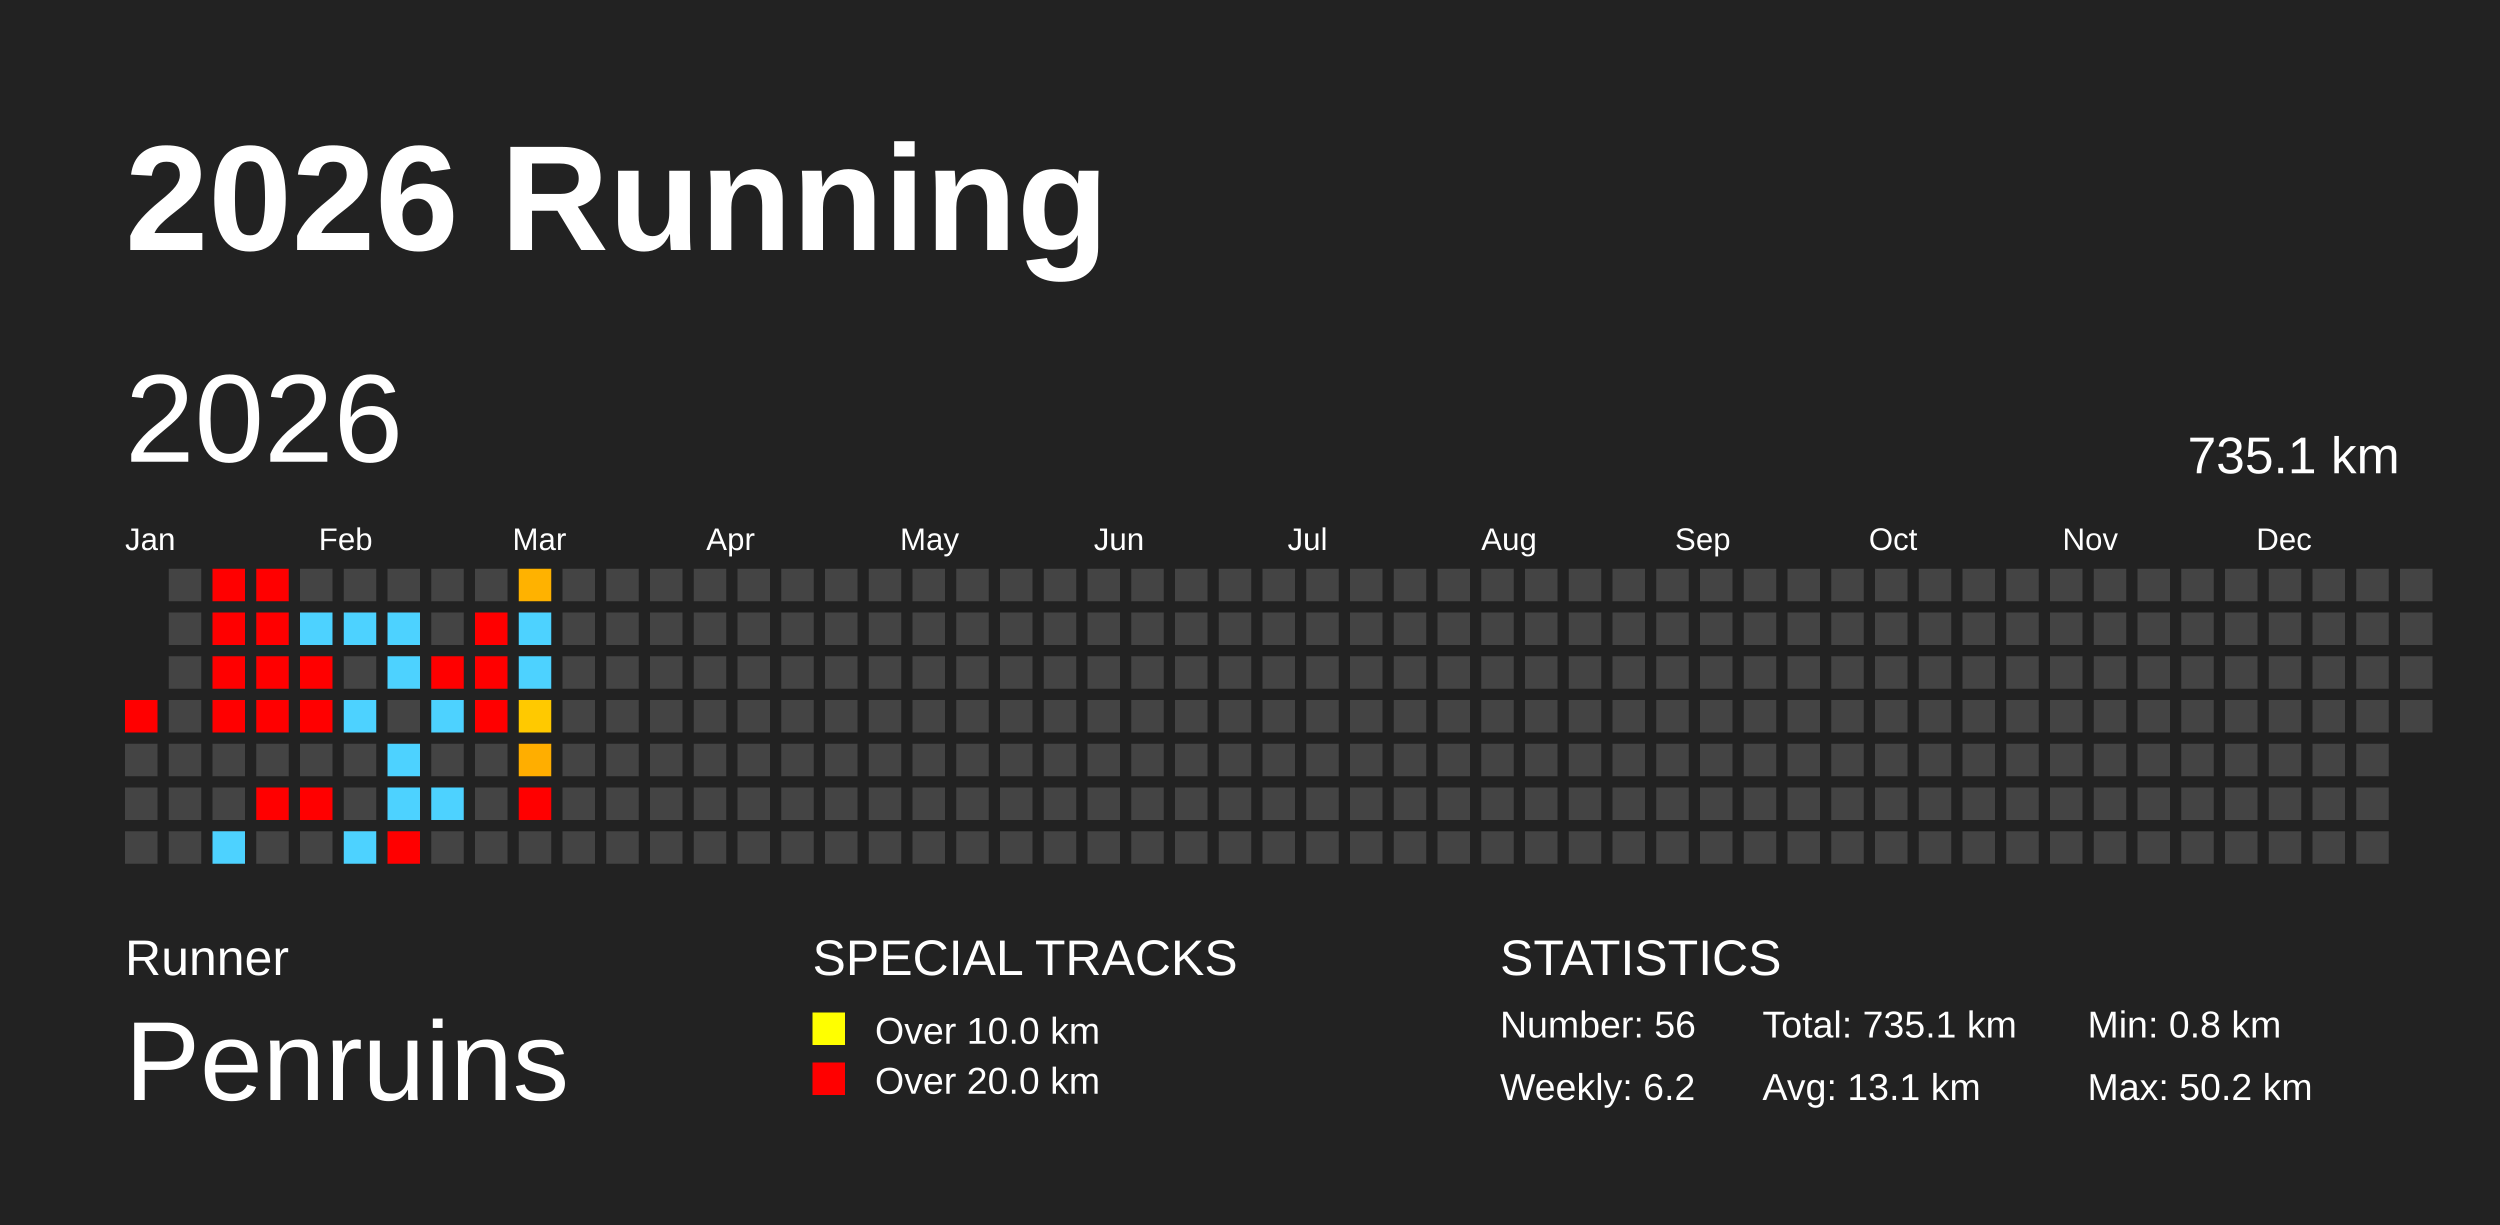
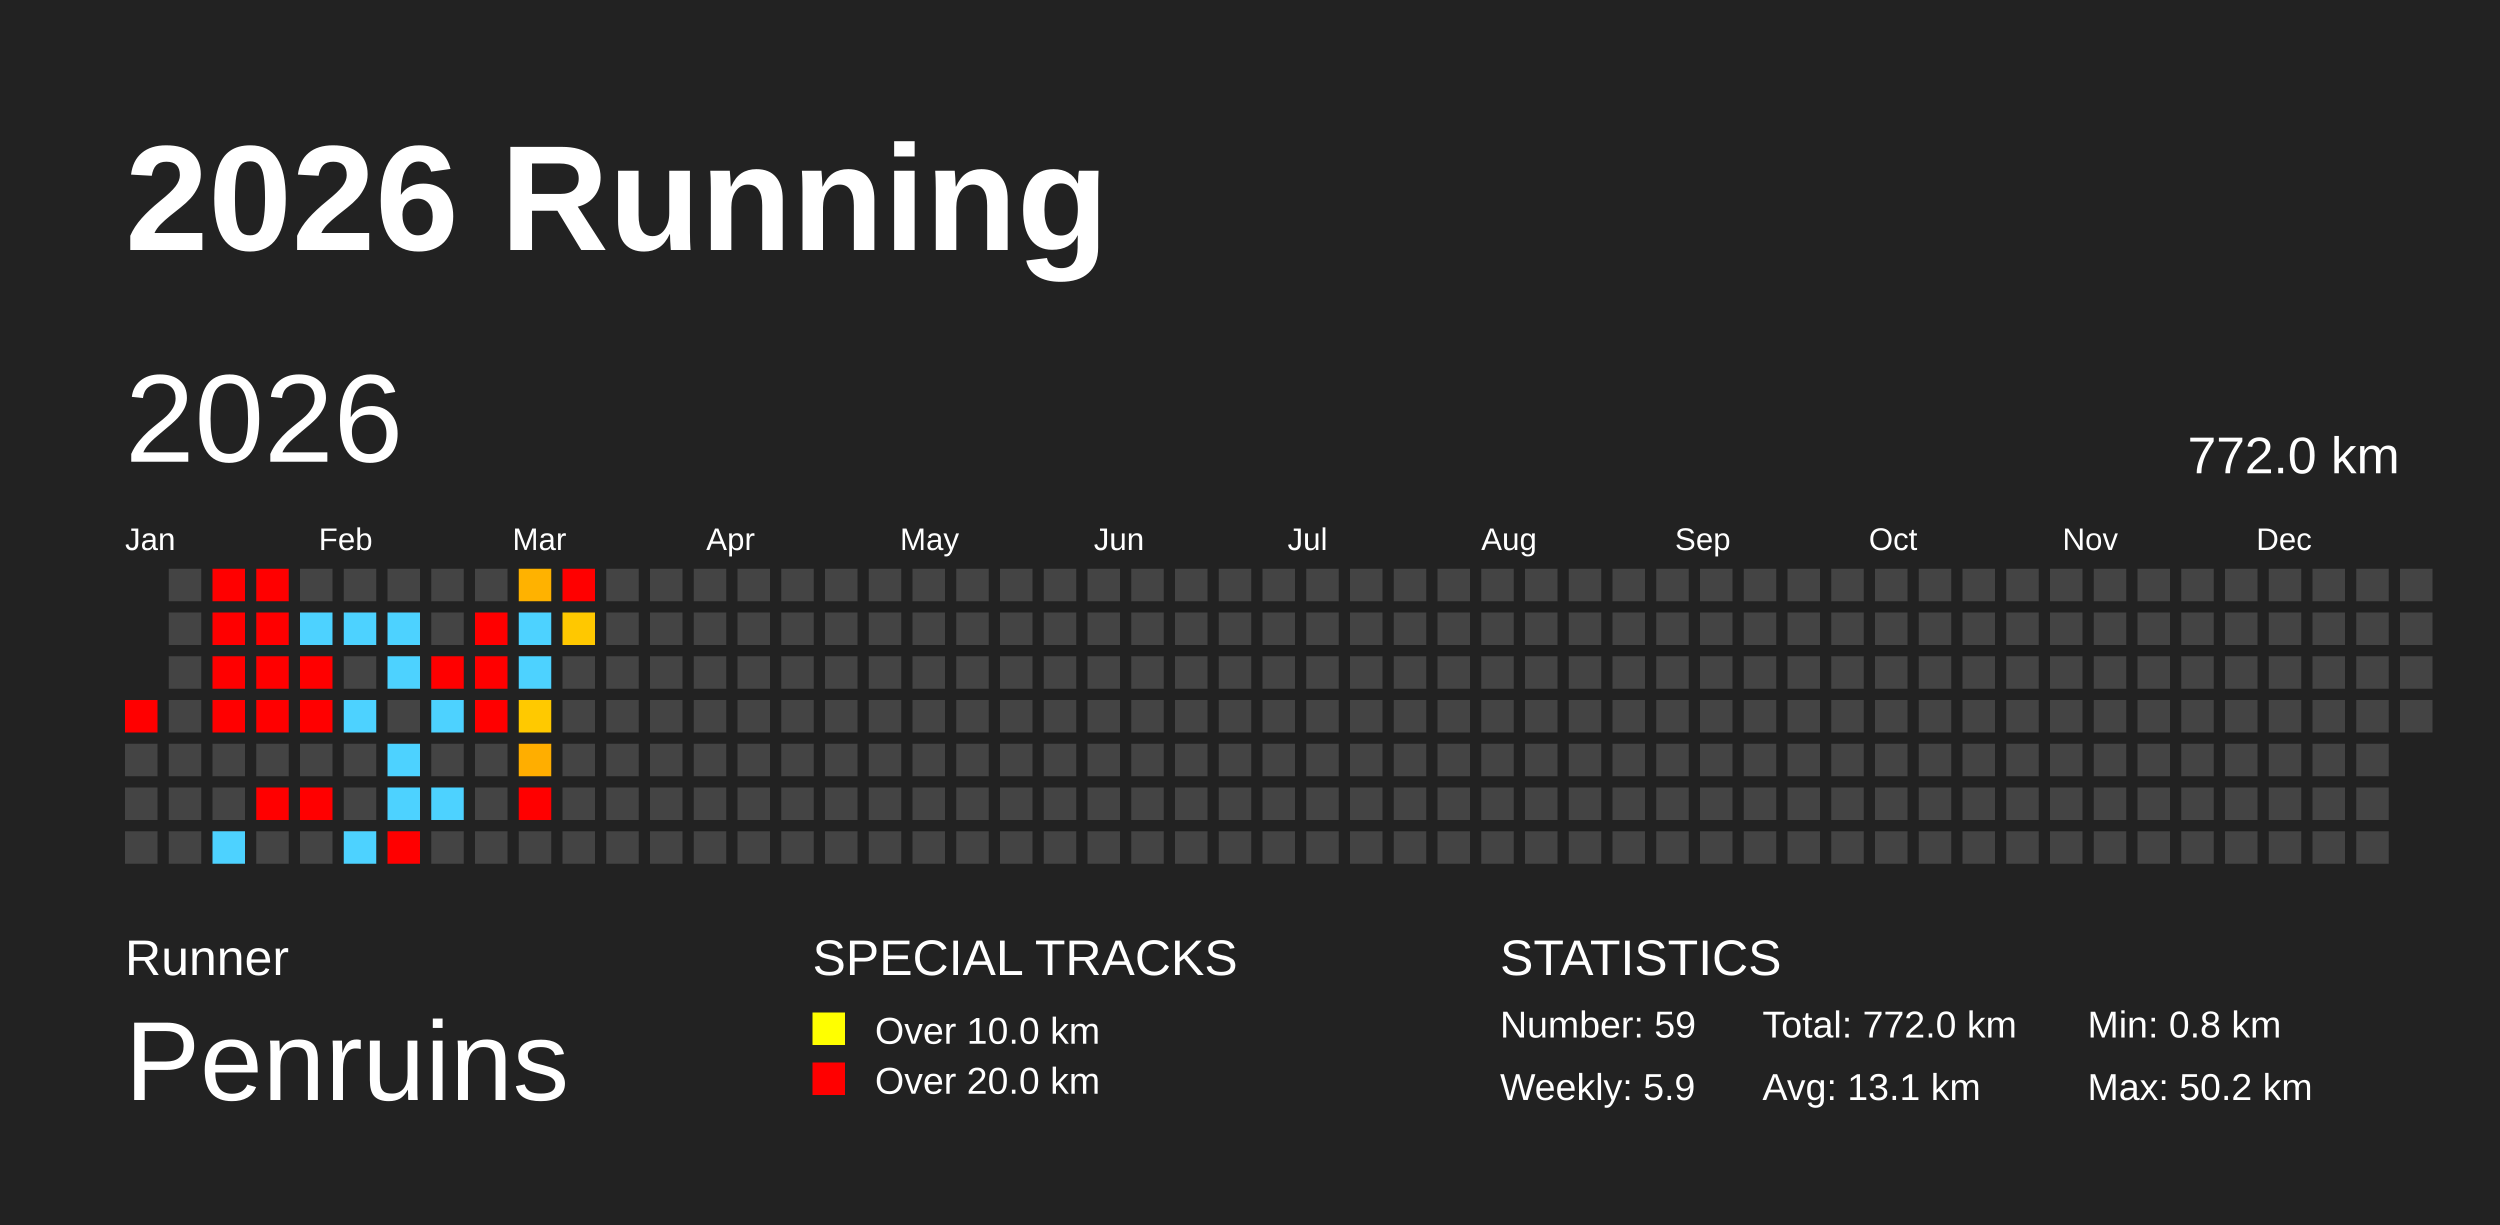
<svg xmlns="http://www.w3.org/2000/svg" baseProfile="full" height="98mm" version="1.1" viewBox="0,0,200,98" width="200mm">
  <defs />
  <rect fill="#222222" height="98" width="200" x="0" y="0" />
  <text fill="#FFFFFF" style="font-size:12px; font-family:Arial; font-weight:bold;" x="10" y="20">2026 Running</text>
  <text fill="#FFFFFF" style="font-size:4px; font-family:Arial" x="10" y="78">Runner</text>
  <text fill="#FFFFFF" style="font-size:9px; font-family:Arial" x="10" y="88">Penruins</text>
  <text fill="#FFFFFF" style="font-size:4px; font-family:Arial" x="65" y="78">SPECIAL TRACKS</text>
  <rect fill="yellow" height="2.6" width="2.6" x="65" y="81" />
  <text fill="#FFFFFF" style="font-size:3px; font-family:Arial" x="70" y="83.5">Over 10.0 km</text>
  <rect fill="red" height="2.6" width="2.6" x="65" y="85" />
  <text fill="#FFFFFF" style="font-size:3px; font-family:Arial" x="70" y="87.5">Over 20.0 km</text>
  <text fill="#FFFFFF" style="font-size:4px; font-family:Arial" x="120" y="78">STATISTICS</text>
-   <text fill="#FFFFFF" style="font-size:3px; font-family:Arial" x="120" y="83">Number: 56</text>
-   <text fill="#FFFFFF" style="font-size:3px; font-family:Arial" x="120" y="88">Weekly: 6.2</text>
-   <text fill="#FFFFFF" style="font-size:3px; font-family:Arial" x="141" y="83">Total: 735.1 km</text>
+   <text fill="#FFFFFF" style="font-size:3px; font-family:Arial" x="120" y="83">Number: 59</text>
+   <text fill="#FFFFFF" style="font-size:3px; font-family:Arial" x="120" y="88">Weekly: 5.9</text>
+   <text fill="#FFFFFF" style="font-size:3px; font-family:Arial" x="141" y="83">Total: 772.0 km</text>
  <text fill="#FFFFFF" style="font-size:3px; font-family:Arial" x="141" y="88">Avg: 13.1 km</text>
  <text fill="#FFFFFF" style="font-size:3px; font-family:Arial" x="167" y="83">Min: 0.8 km</text>
  <text fill="#FFFFFF" style="font-size:3px; font-family:Arial" x="167" y="88">Max: 50.2 km</text>
  <text dominant-baseline="hanging" fill="#FFFFFF" style="font-size:10.0px; font-family:Arial;" x="10" y="30">2026</text>
-   <text dominant-baseline="hanging" fill="#FFFFFF" style="font-size:4.125px; font-family:Arial;" x="175" y="35">735.1 km</text>
+   <text dominant-baseline="hanging" fill="#FFFFFF" style="font-size:4.125px; font-family:Arial;" x="175" y="35">772.0 km</text>
  <text fill="#FFFFFF" style="font-size:2.5px; font-family:Arial" x="10.0" y="44">Jan</text>
  <text fill="#FFFFFF" style="font-size:2.5px; font-family:Arial" x="25.5" y="44">Feb</text>
  <text fill="#FFFFFF" style="font-size:2.5px; font-family:Arial" x="41.0" y="44">Mar</text>
  <text fill="#FFFFFF" style="font-size:2.5px; font-family:Arial" x="56.5" y="44">Apr</text>
  <text fill="#FFFFFF" style="font-size:2.5px; font-family:Arial" x="72.0" y="44">May</text>
  <text fill="#FFFFFF" style="font-size:2.5px; font-family:Arial" x="87.5" y="44">Jun</text>
  <text fill="#FFFFFF" style="font-size:2.5px; font-family:Arial" x="103.0" y="44">Jul</text>
  <text fill="#FFFFFF" style="font-size:2.5px; font-family:Arial" x="118.5" y="44">Aug</text>
  <text fill="#FFFFFF" style="font-size:2.5px; font-family:Arial" x="134.0" y="44">Sep</text>
  <text fill="#FFFFFF" style="font-size:2.5px; font-family:Arial" x="149.5" y="44">Oct</text>
  <text fill="#FFFFFF" style="font-size:2.5px; font-family:Arial" x="165.0" y="44">Nov</text>
  <text fill="#FFFFFF" style="font-size:2.5px; font-family:Arial" x="180.5" y="44">Dec</text>
  <rect fill="red" height="2.6" width="2.6" x="10.0" y="56.0" />
  <rect fill="#444444" height="2.6" width="2.6" x="10.0" y="59.5" />
  <rect fill="#444444" height="2.6" width="2.6" x="10.0" y="63.0" />
  <rect fill="#444444" height="2.6" width="2.6" x="10.0" y="66.5" />
  <rect fill="#444444" height="2.6" width="2.6" x="13.5" y="45.5" />
  <rect fill="#444444" height="2.6" width="2.6" x="13.5" y="49.0" />
  <rect fill="#444444" height="2.6" width="2.6" x="13.5" y="52.5" />
  <rect fill="#444444" height="2.6" width="2.6" x="13.5" y="56.0" />
  <rect fill="#444444" height="2.6" width="2.6" x="13.5" y="59.5" />
  <rect fill="#444444" height="2.6" width="2.6" x="13.5" y="63.0" />
  <rect fill="#444444" height="2.6" width="2.6" x="13.5" y="66.5" />
  <rect fill="red" height="2.6" width="2.6" x="17.0" y="45.5" />
  <rect fill="red" height="2.6" width="2.6" x="17.0" y="49.0" />
  <rect fill="red" height="2.6" width="2.6" x="17.0" y="52.5" />
  <rect fill="red" height="2.6" width="2.6" x="17.0" y="56.0" />
  <rect fill="#444444" height="2.6" width="2.6" x="17.0" y="59.5" />
  <rect fill="#444444" height="2.6" width="2.6" x="17.0" y="63.0" />
  <rect fill="#4dd2ff" height="2.6" width="2.6" x="17.0" y="66.5" />
  <rect fill="red" height="2.6" width="2.6" x="20.5" y="45.5" />
  <rect fill="red" height="2.6" width="2.6" x="20.5" y="49.0" />
  <rect fill="red" height="2.6" width="2.6" x="20.5" y="52.5" />
  <rect fill="red" height="2.6" width="2.6" x="20.5" y="56.0" />
  <rect fill="#444444" height="2.6" width="2.6" x="20.5" y="59.5" />
  <rect fill="red" height="2.6" width="2.6" x="20.5" y="63.0" />
  <rect fill="#444444" height="2.6" width="2.6" x="20.5" y="66.5" />
  <rect fill="#444444" height="2.6" width="2.6" x="24.0" y="45.5" />
  <rect fill="#4dd2ff" height="2.6" width="2.6" x="24.0" y="49.0" />
  <rect fill="red" height="2.6" width="2.6" x="24.0" y="52.5" />
  <rect fill="red" height="2.6" width="2.6" x="24.0" y="56.0" />
  <rect fill="#444444" height="2.6" width="2.6" x="24.0" y="59.5" />
  <rect fill="red" height="2.6" width="2.6" x="24.0" y="63.0" />
  <rect fill="#444444" height="2.6" width="2.6" x="24.0" y="66.5" />
  <rect fill="#444444" height="2.6" width="2.6" x="27.5" y="45.5" />
  <rect fill="#4dd2ff" height="2.6" width="2.6" x="27.5" y="49.0" />
  <rect fill="#444444" height="2.6" width="2.6" x="27.5" y="52.5" />
  <rect fill="#4dd2ff" height="2.6" width="2.6" x="27.5" y="56.0" />
  <rect fill="#444444" height="2.6" width="2.6" x="27.5" y="59.5" />
  <rect fill="#444444" height="2.6" width="2.6" x="27.5" y="63.0" />
  <rect fill="#4dd2ff" height="2.6" width="2.6" x="27.5" y="66.5" />
  <rect fill="#444444" height="2.6" width="2.6" x="31.0" y="45.5" />
  <rect fill="#4dd2ff" height="2.6" width="2.6" x="31.0" y="49.0" />
  <rect fill="#4dd2ff" height="2.6" width="2.6" x="31.0" y="52.5" />
  <rect fill="#444444" height="2.6" width="2.6" x="31.0" y="56.0" />
  <rect fill="#4dd2ff" height="2.6" width="2.6" x="31.0" y="59.5" />
  <rect fill="#4dd2ff" height="2.6" width="2.6" x="31.0" y="63.0" />
  <rect fill="red" height="2.6" width="2.6" x="31.0" y="66.5" />
  <rect fill="#444444" height="2.6" width="2.6" x="34.5" y="45.5" />
  <rect fill="#444444" height="2.6" width="2.6" x="34.5" y="49.0" />
  <rect fill="red" height="2.6" width="2.6" x="34.5" y="52.5" />
  <rect fill="#4dd2ff" height="2.6" width="2.6" x="34.5" y="56.0" />
  <rect fill="#444444" height="2.6" width="2.6" x="34.5" y="59.5" />
  <rect fill="#4dd2ff" height="2.6" width="2.6" x="34.5" y="63.0" />
  <rect fill="#444444" height="2.6" width="2.6" x="34.5" y="66.5" />
  <rect fill="#444444" height="2.6" width="2.6" x="38.0" y="45.5" />
  <rect fill="red" height="2.6" width="2.6" x="38.0" y="49.0" />
  <rect fill="red" height="2.6" width="2.6" x="38.0" y="52.5" />
  <rect fill="red" height="2.6" width="2.6" x="38.0" y="56.0" />
  <rect fill="#444444" height="2.6" width="2.6" x="38.0" y="59.5" />
  <rect fill="#444444" height="2.6" width="2.6" x="38.0" y="63.0" />
  <rect fill="#444444" height="2.6" width="2.6" x="38.0" y="66.5" />
  <rect fill="#ffb200" height="2.6" width="2.6" x="41.5" y="45.5" />
  <rect fill="#4dd2ff" height="2.6" width="2.6" x="41.5" y="49.0" />
  <rect fill="#4dd2ff" height="2.6" width="2.6" x="41.5" y="52.5" />
  <rect fill="#ffc900" height="2.6" width="2.6" x="41.5" y="56.0" />
  <rect fill="#ffae00" height="2.6" width="2.6" x="41.5" y="59.5" />
  <rect fill="red" height="2.6" width="2.6" x="41.5" y="63.0" />
  <rect fill="#444444" height="2.6" width="2.6" x="41.5" y="66.5" />
-   <rect fill="#444444" height="2.6" width="2.6" x="45.0" y="45.5" />
-   <rect fill="#444444" height="2.6" width="2.6" x="45.0" y="49.0" />
+   <rect fill="red" height="2.6" width="2.6" x="45.0" y="45.5" />
+   <rect fill="#ffc800" height="2.6" width="2.6" x="45.0" y="49.0" />
  <rect fill="#444444" height="2.6" width="2.6" x="45.0" y="52.5" />
  <rect fill="#444444" height="2.6" width="2.6" x="45.0" y="56.0" />
  <rect fill="#444444" height="2.6" width="2.6" x="45.0" y="59.5" />
  <rect fill="#444444" height="2.6" width="2.6" x="45.0" y="63.0" />
  <rect fill="#444444" height="2.6" width="2.6" x="45.0" y="66.5" />
  <rect fill="#444444" height="2.6" width="2.6" x="48.5" y="45.5" />
  <rect fill="#444444" height="2.6" width="2.6" x="48.5" y="49.0" />
  <rect fill="#444444" height="2.6" width="2.6" x="48.5" y="52.5" />
  <rect fill="#444444" height="2.6" width="2.6" x="48.5" y="56.0" />
  <rect fill="#444444" height="2.6" width="2.6" x="48.5" y="59.5" />
  <rect fill="#444444" height="2.6" width="2.6" x="48.5" y="63.0" />
  <rect fill="#444444" height="2.6" width="2.6" x="48.5" y="66.5" />
  <rect fill="#444444" height="2.6" width="2.6" x="52.0" y="45.5" />
  <rect fill="#444444" height="2.6" width="2.6" x="52.0" y="49.0" />
  <rect fill="#444444" height="2.6" width="2.6" x="52.0" y="52.5" />
  <rect fill="#444444" height="2.6" width="2.6" x="52.0" y="56.0" />
  <rect fill="#444444" height="2.6" width="2.6" x="52.0" y="59.5" />
  <rect fill="#444444" height="2.6" width="2.6" x="52.0" y="63.0" />
  <rect fill="#444444" height="2.6" width="2.6" x="52.0" y="66.5" />
  <rect fill="#444444" height="2.6" width="2.6" x="55.5" y="45.5" />
  <rect fill="#444444" height="2.6" width="2.6" x="55.5" y="49.0" />
  <rect fill="#444444" height="2.6" width="2.6" x="55.5" y="52.5" />
  <rect fill="#444444" height="2.6" width="2.6" x="55.5" y="56.0" />
  <rect fill="#444444" height="2.6" width="2.6" x="55.5" y="59.5" />
  <rect fill="#444444" height="2.6" width="2.6" x="55.5" y="63.0" />
  <rect fill="#444444" height="2.6" width="2.6" x="55.5" y="66.5" />
  <rect fill="#444444" height="2.6" width="2.6" x="59.0" y="45.5" />
  <rect fill="#444444" height="2.6" width="2.6" x="59.0" y="49.0" />
  <rect fill="#444444" height="2.6" width="2.6" x="59.0" y="52.5" />
  <rect fill="#444444" height="2.6" width="2.6" x="59.0" y="56.0" />
  <rect fill="#444444" height="2.6" width="2.6" x="59.0" y="59.5" />
  <rect fill="#444444" height="2.6" width="2.6" x="59.0" y="63.0" />
  <rect fill="#444444" height="2.6" width="2.6" x="59.0" y="66.5" />
  <rect fill="#444444" height="2.6" width="2.6" x="62.5" y="45.5" />
  <rect fill="#444444" height="2.6" width="2.6" x="62.5" y="49.0" />
  <rect fill="#444444" height="2.6" width="2.6" x="62.5" y="52.5" />
  <rect fill="#444444" height="2.6" width="2.6" x="62.5" y="56.0" />
  <rect fill="#444444" height="2.6" width="2.6" x="62.5" y="59.5" />
  <rect fill="#444444" height="2.6" width="2.6" x="62.5" y="63.0" />
  <rect fill="#444444" height="2.6" width="2.6" x="62.5" y="66.5" />
  <rect fill="#444444" height="2.6" width="2.6" x="66.0" y="45.5" />
  <rect fill="#444444" height="2.6" width="2.6" x="66.0" y="49.0" />
  <rect fill="#444444" height="2.6" width="2.6" x="66.0" y="52.5" />
  <rect fill="#444444" height="2.6" width="2.6" x="66.0" y="56.0" />
  <rect fill="#444444" height="2.6" width="2.6" x="66.0" y="59.5" />
  <rect fill="#444444" height="2.6" width="2.6" x="66.0" y="63.0" />
  <rect fill="#444444" height="2.6" width="2.6" x="66.0" y="66.5" />
  <rect fill="#444444" height="2.6" width="2.6" x="69.5" y="45.5" />
  <rect fill="#444444" height="2.6" width="2.6" x="69.5" y="49.0" />
  <rect fill="#444444" height="2.6" width="2.6" x="69.5" y="52.5" />
  <rect fill="#444444" height="2.6" width="2.6" x="69.5" y="56.0" />
  <rect fill="#444444" height="2.6" width="2.6" x="69.5" y="59.5" />
  <rect fill="#444444" height="2.6" width="2.6" x="69.5" y="63.0" />
  <rect fill="#444444" height="2.6" width="2.6" x="69.5" y="66.5" />
  <rect fill="#444444" height="2.6" width="2.6" x="73.0" y="45.5" />
  <rect fill="#444444" height="2.6" width="2.6" x="73.0" y="49.0" />
  <rect fill="#444444" height="2.6" width="2.6" x="73.0" y="52.5" />
  <rect fill="#444444" height="2.6" width="2.6" x="73.0" y="56.0" />
  <rect fill="#444444" height="2.6" width="2.6" x="73.0" y="59.5" />
  <rect fill="#444444" height="2.6" width="2.6" x="73.0" y="63.0" />
  <rect fill="#444444" height="2.6" width="2.6" x="73.0" y="66.5" />
  <rect fill="#444444" height="2.6" width="2.6" x="76.5" y="45.5" />
  <rect fill="#444444" height="2.6" width="2.6" x="76.5" y="49.0" />
  <rect fill="#444444" height="2.6" width="2.6" x="76.5" y="52.5" />
  <rect fill="#444444" height="2.6" width="2.6" x="76.5" y="56.0" />
  <rect fill="#444444" height="2.6" width="2.6" x="76.5" y="59.5" />
  <rect fill="#444444" height="2.6" width="2.6" x="76.5" y="63.0" />
  <rect fill="#444444" height="2.6" width="2.6" x="76.5" y="66.5" />
  <rect fill="#444444" height="2.6" width="2.6" x="80.0" y="45.5" />
  <rect fill="#444444" height="2.6" width="2.6" x="80.0" y="49.0" />
  <rect fill="#444444" height="2.6" width="2.6" x="80.0" y="52.5" />
  <rect fill="#444444" height="2.6" width="2.6" x="80.0" y="56.0" />
  <rect fill="#444444" height="2.6" width="2.6" x="80.0" y="59.5" />
  <rect fill="#444444" height="2.6" width="2.6" x="80.0" y="63.0" />
  <rect fill="#444444" height="2.6" width="2.6" x="80.0" y="66.5" />
  <rect fill="#444444" height="2.6" width="2.6" x="83.5" y="45.5" />
  <rect fill="#444444" height="2.6" width="2.6" x="83.5" y="49.0" />
  <rect fill="#444444" height="2.6" width="2.6" x="83.5" y="52.5" />
  <rect fill="#444444" height="2.6" width="2.6" x="83.5" y="56.0" />
  <rect fill="#444444" height="2.6" width="2.6" x="83.5" y="59.5" />
  <rect fill="#444444" height="2.6" width="2.6" x="83.5" y="63.0" />
  <rect fill="#444444" height="2.6" width="2.6" x="83.5" y="66.5" />
  <rect fill="#444444" height="2.6" width="2.6" x="87.0" y="45.5" />
  <rect fill="#444444" height="2.6" width="2.6" x="87.0" y="49.0" />
  <rect fill="#444444" height="2.6" width="2.6" x="87.0" y="52.5" />
  <rect fill="#444444" height="2.6" width="2.6" x="87.0" y="56.0" />
  <rect fill="#444444" height="2.6" width="2.6" x="87.0" y="59.5" />
  <rect fill="#444444" height="2.6" width="2.6" x="87.0" y="63.0" />
  <rect fill="#444444" height="2.6" width="2.6" x="87.0" y="66.5" />
  <rect fill="#444444" height="2.6" width="2.6" x="90.5" y="45.5" />
  <rect fill="#444444" height="2.6" width="2.6" x="90.5" y="49.0" />
  <rect fill="#444444" height="2.6" width="2.6" x="90.5" y="52.5" />
  <rect fill="#444444" height="2.6" width="2.6" x="90.5" y="56.0" />
  <rect fill="#444444" height="2.6" width="2.6" x="90.5" y="59.5" />
  <rect fill="#444444" height="2.6" width="2.6" x="90.5" y="63.0" />
  <rect fill="#444444" height="2.6" width="2.6" x="90.5" y="66.5" />
  <rect fill="#444444" height="2.6" width="2.6" x="94.0" y="45.5" />
  <rect fill="#444444" height="2.6" width="2.6" x="94.0" y="49.0" />
  <rect fill="#444444" height="2.6" width="2.6" x="94.0" y="52.5" />
  <rect fill="#444444" height="2.6" width="2.6" x="94.0" y="56.0" />
  <rect fill="#444444" height="2.6" width="2.6" x="94.0" y="59.5" />
  <rect fill="#444444" height="2.6" width="2.6" x="94.0" y="63.0" />
  <rect fill="#444444" height="2.6" width="2.6" x="94.0" y="66.5" />
  <rect fill="#444444" height="2.6" width="2.6" x="97.5" y="45.5" />
  <rect fill="#444444" height="2.6" width="2.6" x="97.5" y="49.0" />
  <rect fill="#444444" height="2.6" width="2.6" x="97.5" y="52.5" />
  <rect fill="#444444" height="2.6" width="2.6" x="97.5" y="56.0" />
  <rect fill="#444444" height="2.6" width="2.6" x="97.5" y="59.5" />
  <rect fill="#444444" height="2.6" width="2.6" x="97.5" y="63.0" />
  <rect fill="#444444" height="2.6" width="2.6" x="97.5" y="66.5" />
  <rect fill="#444444" height="2.6" width="2.6" x="101.0" y="45.5" />
  <rect fill="#444444" height="2.6" width="2.6" x="101.0" y="49.0" />
  <rect fill="#444444" height="2.6" width="2.6" x="101.0" y="52.5" />
  <rect fill="#444444" height="2.6" width="2.6" x="101.0" y="56.0" />
  <rect fill="#444444" height="2.6" width="2.6" x="101.0" y="59.5" />
  <rect fill="#444444" height="2.6" width="2.6" x="101.0" y="63.0" />
  <rect fill="#444444" height="2.6" width="2.6" x="101.0" y="66.5" />
  <rect fill="#444444" height="2.6" width="2.6" x="104.5" y="45.5" />
  <rect fill="#444444" height="2.6" width="2.6" x="104.5" y="49.0" />
  <rect fill="#444444" height="2.6" width="2.6" x="104.5" y="52.5" />
  <rect fill="#444444" height="2.6" width="2.6" x="104.5" y="56.0" />
  <rect fill="#444444" height="2.6" width="2.6" x="104.5" y="59.5" />
  <rect fill="#444444" height="2.6" width="2.6" x="104.5" y="63.0" />
  <rect fill="#444444" height="2.6" width="2.6" x="104.5" y="66.5" />
  <rect fill="#444444" height="2.6" width="2.6" x="108.0" y="45.5" />
  <rect fill="#444444" height="2.6" width="2.6" x="108.0" y="49.0" />
  <rect fill="#444444" height="2.6" width="2.6" x="108.0" y="52.5" />
  <rect fill="#444444" height="2.6" width="2.6" x="108.0" y="56.0" />
  <rect fill="#444444" height="2.6" width="2.6" x="108.0" y="59.5" />
  <rect fill="#444444" height="2.6" width="2.6" x="108.0" y="63.0" />
  <rect fill="#444444" height="2.6" width="2.6" x="108.0" y="66.5" />
  <rect fill="#444444" height="2.6" width="2.6" x="111.5" y="45.5" />
  <rect fill="#444444" height="2.6" width="2.6" x="111.5" y="49.0" />
  <rect fill="#444444" height="2.6" width="2.6" x="111.5" y="52.5" />
  <rect fill="#444444" height="2.6" width="2.6" x="111.5" y="56.0" />
  <rect fill="#444444" height="2.6" width="2.6" x="111.5" y="59.5" />
  <rect fill="#444444" height="2.6" width="2.6" x="111.5" y="63.0" />
  <rect fill="#444444" height="2.6" width="2.6" x="111.5" y="66.5" />
  <rect fill="#444444" height="2.6" width="2.6" x="115.0" y="45.5" />
  <rect fill="#444444" height="2.6" width="2.6" x="115.0" y="49.0" />
  <rect fill="#444444" height="2.6" width="2.6" x="115.0" y="52.5" />
  <rect fill="#444444" height="2.6" width="2.6" x="115.0" y="56.0" />
  <rect fill="#444444" height="2.6" width="2.6" x="115.0" y="59.5" />
  <rect fill="#444444" height="2.6" width="2.6" x="115.0" y="63.0" />
  <rect fill="#444444" height="2.6" width="2.6" x="115.0" y="66.5" />
  <rect fill="#444444" height="2.6" width="2.6" x="118.5" y="45.5" />
  <rect fill="#444444" height="2.6" width="2.6" x="118.5" y="49.0" />
  <rect fill="#444444" height="2.6" width="2.6" x="118.5" y="52.5" />
  <rect fill="#444444" height="2.6" width="2.6" x="118.5" y="56.0" />
  <rect fill="#444444" height="2.6" width="2.6" x="118.5" y="59.5" />
  <rect fill="#444444" height="2.6" width="2.6" x="118.5" y="63.0" />
  <rect fill="#444444" height="2.6" width="2.6" x="118.5" y="66.5" />
  <rect fill="#444444" height="2.6" width="2.6" x="122.0" y="45.5" />
  <rect fill="#444444" height="2.6" width="2.6" x="122.0" y="49.0" />
  <rect fill="#444444" height="2.6" width="2.6" x="122.0" y="52.5" />
  <rect fill="#444444" height="2.6" width="2.6" x="122.0" y="56.0" />
  <rect fill="#444444" height="2.6" width="2.6" x="122.0" y="59.5" />
  <rect fill="#444444" height="2.6" width="2.6" x="122.0" y="63.0" />
  <rect fill="#444444" height="2.6" width="2.6" x="122.0" y="66.5" />
  <rect fill="#444444" height="2.6" width="2.6" x="125.5" y="45.5" />
  <rect fill="#444444" height="2.6" width="2.6" x="125.5" y="49.0" />
  <rect fill="#444444" height="2.6" width="2.6" x="125.5" y="52.5" />
  <rect fill="#444444" height="2.6" width="2.6" x="125.5" y="56.0" />
  <rect fill="#444444" height="2.6" width="2.6" x="125.5" y="59.5" />
  <rect fill="#444444" height="2.6" width="2.6" x="125.5" y="63.0" />
  <rect fill="#444444" height="2.6" width="2.6" x="125.5" y="66.5" />
  <rect fill="#444444" height="2.6" width="2.6" x="129.0" y="45.5" />
  <rect fill="#444444" height="2.6" width="2.6" x="129.0" y="49.0" />
  <rect fill="#444444" height="2.6" width="2.6" x="129.0" y="52.5" />
  <rect fill="#444444" height="2.6" width="2.6" x="129.0" y="56.0" />
  <rect fill="#444444" height="2.6" width="2.6" x="129.0" y="59.5" />
  <rect fill="#444444" height="2.6" width="2.6" x="129.0" y="63.0" />
  <rect fill="#444444" height="2.6" width="2.6" x="129.0" y="66.5" />
  <rect fill="#444444" height="2.6" width="2.6" x="132.5" y="45.5" />
  <rect fill="#444444" height="2.6" width="2.6" x="132.5" y="49.0" />
  <rect fill="#444444" height="2.6" width="2.6" x="132.5" y="52.5" />
  <rect fill="#444444" height="2.6" width="2.6" x="132.5" y="56.0" />
  <rect fill="#444444" height="2.6" width="2.6" x="132.5" y="59.5" />
  <rect fill="#444444" height="2.6" width="2.6" x="132.5" y="63.0" />
  <rect fill="#444444" height="2.6" width="2.6" x="132.5" y="66.5" />
  <rect fill="#444444" height="2.6" width="2.6" x="136.0" y="45.5" />
  <rect fill="#444444" height="2.6" width="2.6" x="136.0" y="49.0" />
  <rect fill="#444444" height="2.6" width="2.6" x="136.0" y="52.5" />
  <rect fill="#444444" height="2.6" width="2.6" x="136.0" y="56.0" />
  <rect fill="#444444" height="2.6" width="2.6" x="136.0" y="59.5" />
  <rect fill="#444444" height="2.6" width="2.6" x="136.0" y="63.0" />
  <rect fill="#444444" height="2.6" width="2.6" x="136.0" y="66.5" />
  <rect fill="#444444" height="2.6" width="2.6" x="139.5" y="45.5" />
  <rect fill="#444444" height="2.6" width="2.6" x="139.5" y="49.0" />
  <rect fill="#444444" height="2.6" width="2.6" x="139.5" y="52.5" />
  <rect fill="#444444" height="2.6" width="2.6" x="139.5" y="56.0" />
  <rect fill="#444444" height="2.6" width="2.6" x="139.5" y="59.5" />
  <rect fill="#444444" height="2.6" width="2.6" x="139.5" y="63.0" />
  <rect fill="#444444" height="2.6" width="2.6" x="139.5" y="66.5" />
  <rect fill="#444444" height="2.6" width="2.6" x="143.0" y="45.5" />
  <rect fill="#444444" height="2.6" width="2.6" x="143.0" y="49.0" />
  <rect fill="#444444" height="2.6" width="2.6" x="143.0" y="52.5" />
  <rect fill="#444444" height="2.6" width="2.6" x="143.0" y="56.0" />
  <rect fill="#444444" height="2.6" width="2.6" x="143.0" y="59.5" />
  <rect fill="#444444" height="2.6" width="2.6" x="143.0" y="63.0" />
  <rect fill="#444444" height="2.6" width="2.6" x="143.0" y="66.5" />
  <rect fill="#444444" height="2.6" width="2.6" x="146.5" y="45.5" />
  <rect fill="#444444" height="2.6" width="2.6" x="146.5" y="49.0" />
  <rect fill="#444444" height="2.6" width="2.6" x="146.5" y="52.5" />
  <rect fill="#444444" height="2.6" width="2.6" x="146.5" y="56.0" />
  <rect fill="#444444" height="2.6" width="2.6" x="146.5" y="59.5" />
  <rect fill="#444444" height="2.6" width="2.6" x="146.5" y="63.0" />
  <rect fill="#444444" height="2.6" width="2.6" x="146.5" y="66.5" />
  <rect fill="#444444" height="2.6" width="2.6" x="150.0" y="45.5" />
  <rect fill="#444444" height="2.6" width="2.6" x="150.0" y="49.0" />
  <rect fill="#444444" height="2.6" width="2.6" x="150.0" y="52.5" />
  <rect fill="#444444" height="2.6" width="2.6" x="150.0" y="56.0" />
  <rect fill="#444444" height="2.6" width="2.6" x="150.0" y="59.5" />
  <rect fill="#444444" height="2.6" width="2.6" x="150.0" y="63.0" />
  <rect fill="#444444" height="2.6" width="2.6" x="150.0" y="66.5" />
  <rect fill="#444444" height="2.6" width="2.6" x="153.5" y="45.5" />
  <rect fill="#444444" height="2.6" width="2.6" x="153.5" y="49.0" />
  <rect fill="#444444" height="2.6" width="2.6" x="153.5" y="52.5" />
  <rect fill="#444444" height="2.6" width="2.6" x="153.5" y="56.0" />
  <rect fill="#444444" height="2.6" width="2.6" x="153.5" y="59.5" />
  <rect fill="#444444" height="2.6" width="2.6" x="153.5" y="63.0" />
  <rect fill="#444444" height="2.6" width="2.6" x="153.5" y="66.5" />
  <rect fill="#444444" height="2.6" width="2.6" x="157.0" y="45.5" />
  <rect fill="#444444" height="2.6" width="2.6" x="157.0" y="49.0" />
  <rect fill="#444444" height="2.6" width="2.6" x="157.0" y="52.5" />
  <rect fill="#444444" height="2.6" width="2.6" x="157.0" y="56.0" />
  <rect fill="#444444" height="2.6" width="2.6" x="157.0" y="59.5" />
  <rect fill="#444444" height="2.6" width="2.6" x="157.0" y="63.0" />
  <rect fill="#444444" height="2.6" width="2.6" x="157.0" y="66.5" />
  <rect fill="#444444" height="2.6" width="2.6" x="160.5" y="45.5" />
  <rect fill="#444444" height="2.6" width="2.6" x="160.5" y="49.0" />
  <rect fill="#444444" height="2.6" width="2.6" x="160.5" y="52.5" />
  <rect fill="#444444" height="2.6" width="2.6" x="160.5" y="56.0" />
  <rect fill="#444444" height="2.6" width="2.6" x="160.5" y="59.5" />
  <rect fill="#444444" height="2.6" width="2.6" x="160.5" y="63.0" />
  <rect fill="#444444" height="2.6" width="2.6" x="160.5" y="66.5" />
  <rect fill="#444444" height="2.6" width="2.6" x="164.0" y="45.5" />
  <rect fill="#444444" height="2.6" width="2.6" x="164.0" y="49.0" />
  <rect fill="#444444" height="2.6" width="2.6" x="164.0" y="52.5" />
  <rect fill="#444444" height="2.6" width="2.6" x="164.0" y="56.0" />
  <rect fill="#444444" height="2.6" width="2.6" x="164.0" y="59.5" />
  <rect fill="#444444" height="2.6" width="2.6" x="164.0" y="63.0" />
  <rect fill="#444444" height="2.6" width="2.6" x="164.0" y="66.5" />
  <rect fill="#444444" height="2.6" width="2.6" x="167.5" y="45.5" />
  <rect fill="#444444" height="2.6" width="2.6" x="167.5" y="49.0" />
  <rect fill="#444444" height="2.6" width="2.6" x="167.5" y="52.5" />
  <rect fill="#444444" height="2.6" width="2.6" x="167.5" y="56.0" />
  <rect fill="#444444" height="2.6" width="2.6" x="167.5" y="59.5" />
  <rect fill="#444444" height="2.6" width="2.6" x="167.5" y="63.0" />
  <rect fill="#444444" height="2.6" width="2.6" x="167.5" y="66.5" />
  <rect fill="#444444" height="2.6" width="2.6" x="171.0" y="45.5" />
  <rect fill="#444444" height="2.6" width="2.6" x="171.0" y="49.0" />
  <rect fill="#444444" height="2.6" width="2.6" x="171.0" y="52.5" />
  <rect fill="#444444" height="2.6" width="2.6" x="171.0" y="56.0" />
  <rect fill="#444444" height="2.6" width="2.6" x="171.0" y="59.5" />
  <rect fill="#444444" height="2.6" width="2.6" x="171.0" y="63.0" />
  <rect fill="#444444" height="2.6" width="2.6" x="171.0" y="66.5" />
  <rect fill="#444444" height="2.6" width="2.6" x="174.5" y="45.5" />
  <rect fill="#444444" height="2.6" width="2.6" x="174.5" y="49.0" />
  <rect fill="#444444" height="2.6" width="2.6" x="174.5" y="52.5" />
  <rect fill="#444444" height="2.6" width="2.6" x="174.5" y="56.0" />
  <rect fill="#444444" height="2.6" width="2.6" x="174.5" y="59.5" />
  <rect fill="#444444" height="2.6" width="2.6" x="174.5" y="63.0" />
  <rect fill="#444444" height="2.6" width="2.6" x="174.5" y="66.5" />
  <rect fill="#444444" height="2.6" width="2.6" x="178.0" y="45.5" />
  <rect fill="#444444" height="2.6" width="2.6" x="178.0" y="49.0" />
  <rect fill="#444444" height="2.6" width="2.6" x="178.0" y="52.5" />
  <rect fill="#444444" height="2.6" width="2.6" x="178.0" y="56.0" />
  <rect fill="#444444" height="2.6" width="2.6" x="178.0" y="59.5" />
  <rect fill="#444444" height="2.6" width="2.6" x="178.0" y="63.0" />
  <rect fill="#444444" height="2.6" width="2.6" x="178.0" y="66.5" />
  <rect fill="#444444" height="2.6" width="2.6" x="181.5" y="45.5" />
  <rect fill="#444444" height="2.6" width="2.6" x="181.5" y="49.0" />
  <rect fill="#444444" height="2.6" width="2.6" x="181.5" y="52.5" />
  <rect fill="#444444" height="2.6" width="2.6" x="181.5" y="56.0" />
  <rect fill="#444444" height="2.6" width="2.6" x="181.5" y="59.5" />
  <rect fill="#444444" height="2.6" width="2.6" x="181.5" y="63.0" />
  <rect fill="#444444" height="2.6" width="2.6" x="181.5" y="66.5" />
  <rect fill="#444444" height="2.6" width="2.6" x="185.0" y="45.5" />
  <rect fill="#444444" height="2.6" width="2.6" x="185.0" y="49.0" />
  <rect fill="#444444" height="2.6" width="2.6" x="185.0" y="52.5" />
  <rect fill="#444444" height="2.6" width="2.6" x="185.0" y="56.0" />
  <rect fill="#444444" height="2.6" width="2.6" x="185.0" y="59.5" />
  <rect fill="#444444" height="2.6" width="2.6" x="185.0" y="63.0" />
  <rect fill="#444444" height="2.6" width="2.6" x="185.0" y="66.5" />
  <rect fill="#444444" height="2.6" width="2.6" x="188.5" y="45.5" />
  <rect fill="#444444" height="2.6" width="2.6" x="188.5" y="49.0" />
  <rect fill="#444444" height="2.6" width="2.6" x="188.5" y="52.5" />
  <rect fill="#444444" height="2.6" width="2.6" x="188.5" y="56.0" />
  <rect fill="#444444" height="2.6" width="2.6" x="188.5" y="59.5" />
  <rect fill="#444444" height="2.6" width="2.6" x="188.5" y="63.0" />
  <rect fill="#444444" height="2.6" width="2.6" x="188.5" y="66.5" />
  <rect fill="#444444" height="2.6" width="2.6" x="192.0" y="45.5" />
  <rect fill="#444444" height="2.6" width="2.6" x="192.0" y="49.0" />
  <rect fill="#444444" height="2.6" width="2.6" x="192.0" y="52.5" />
  <rect fill="#444444" height="2.6" width="2.6" x="192.0" y="56.0" />
</svg>
